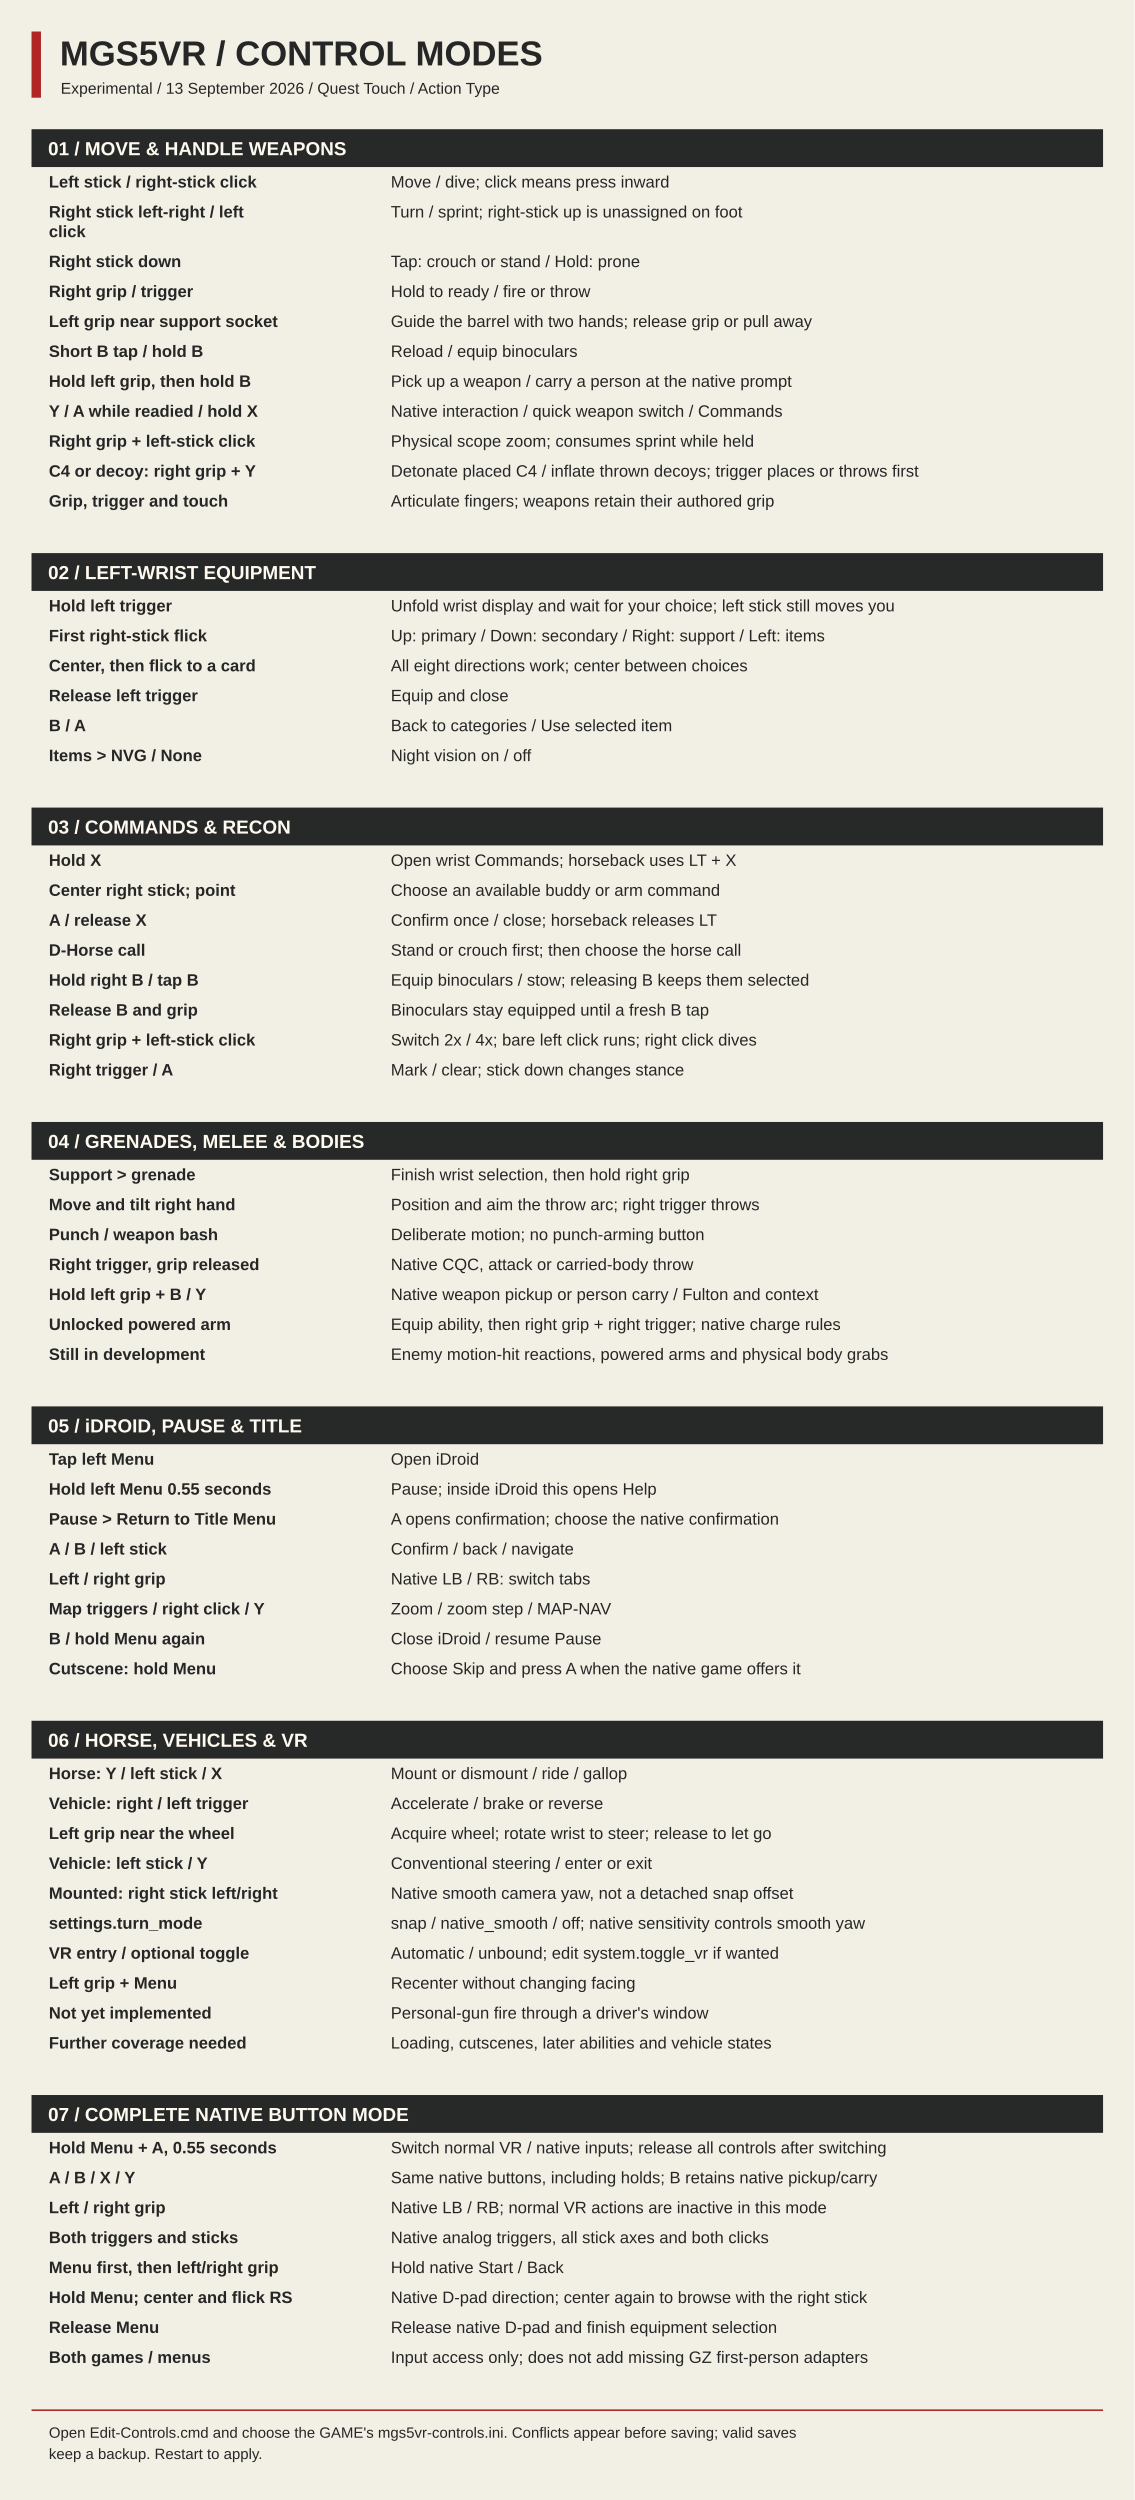
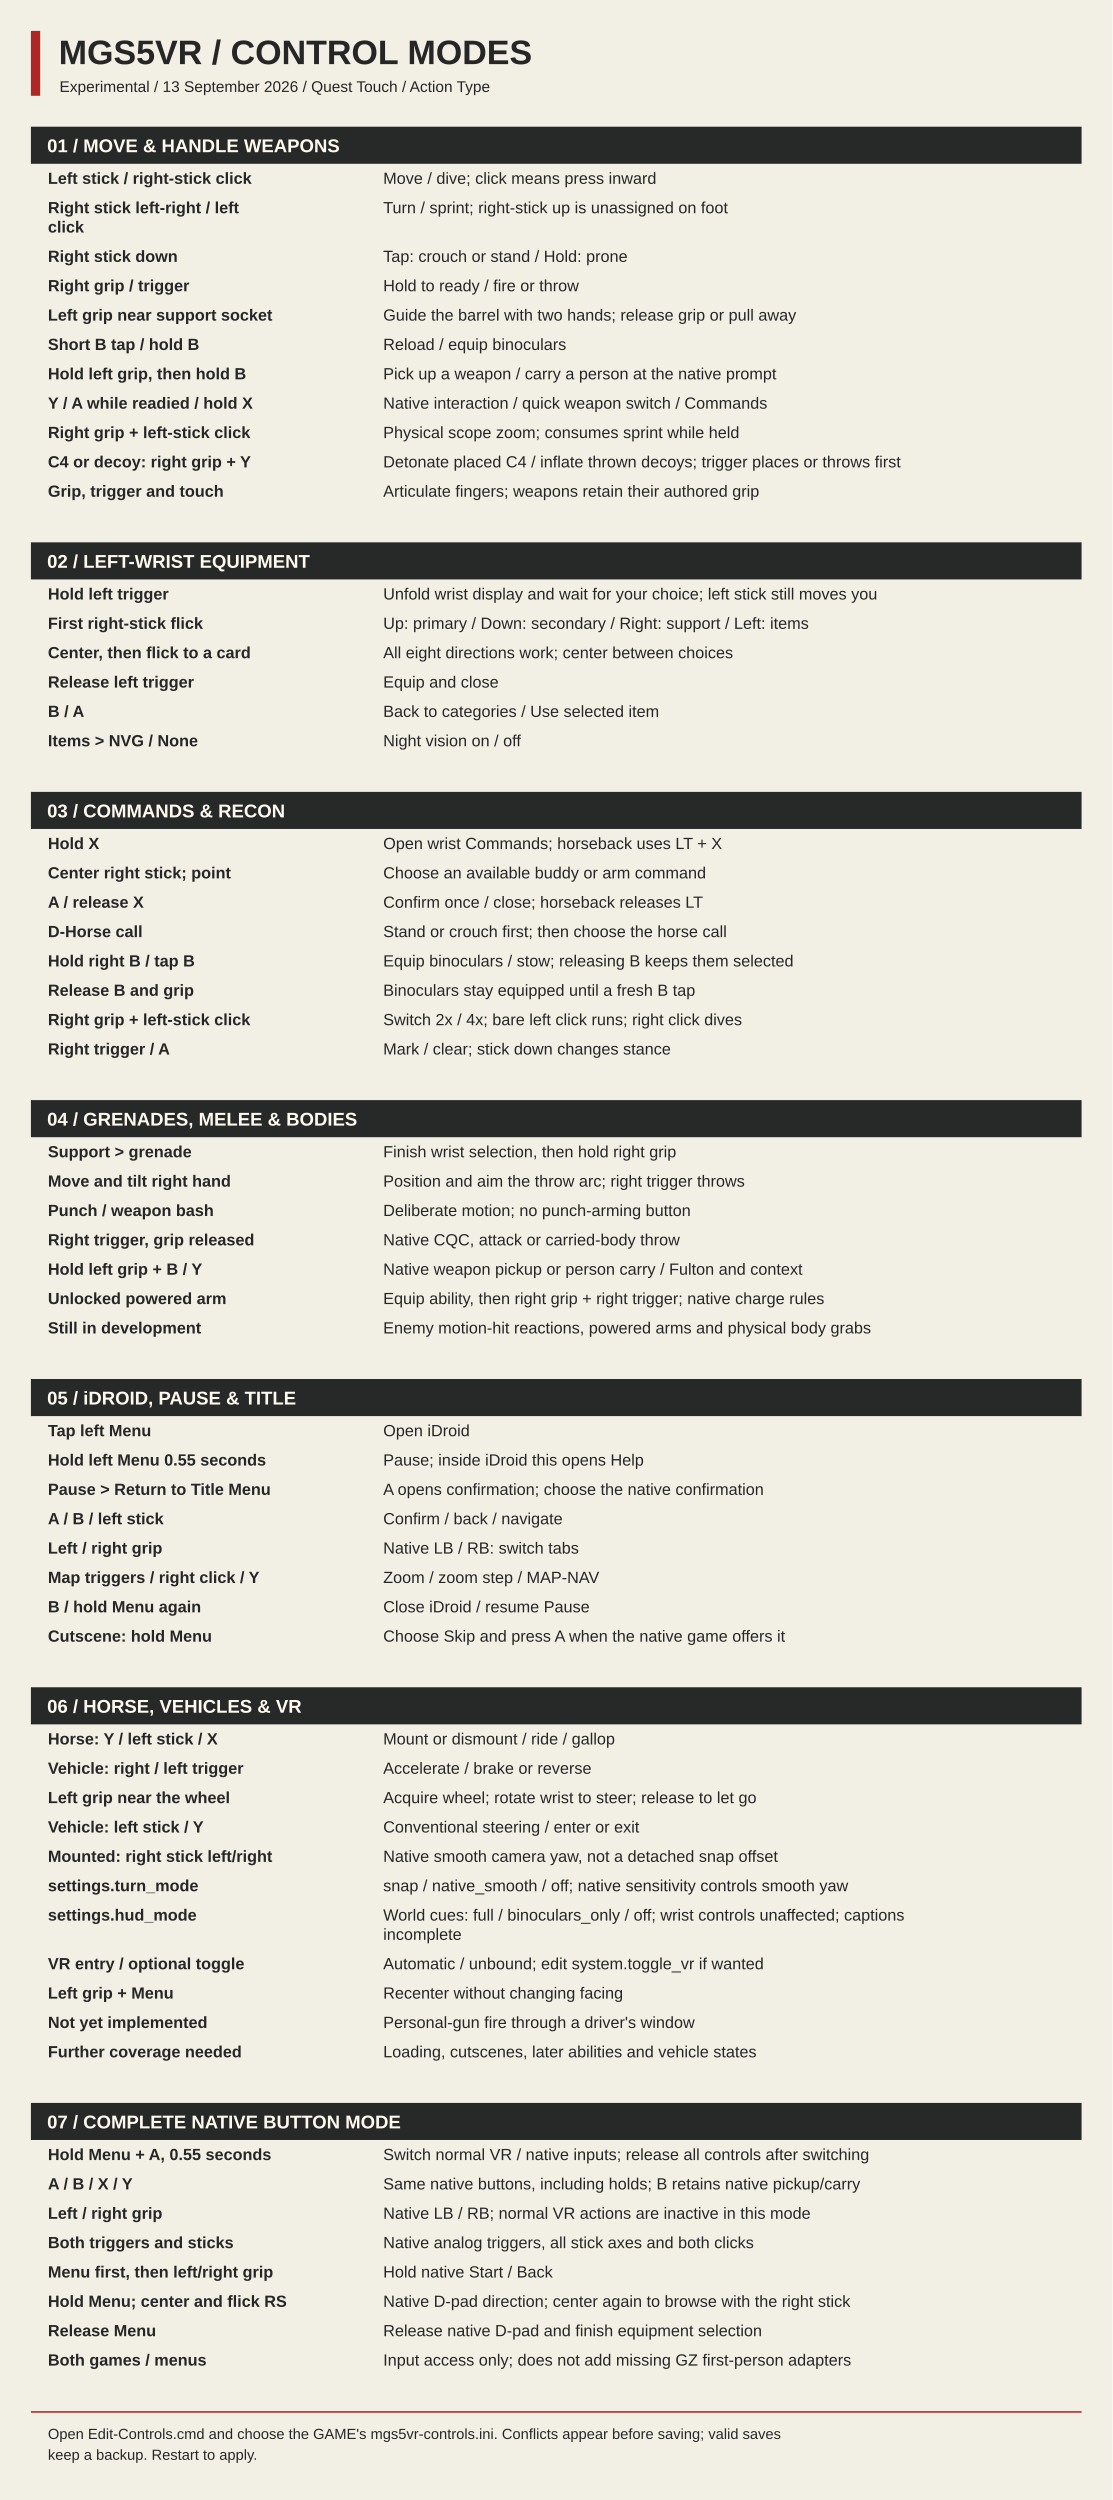
- <svg xmlns="http://www.w3.org/2000/svg" width="1440" height="3173" viewBox="0 0 1440 3173" role="img" aria-labelledby="title desc">
-   <rect width="1440" height="3173" fill="#f2efe5" />
+ <svg xmlns="http://www.w3.org/2000/svg" width="1440" height="3236" viewBox="0 0 1440 3236" role="img" aria-labelledby="title desc">
+   <rect width="1440" height="3236" fill="#f2efe5" />
  <g font-family="Arial, Helvetica, sans-serif">
    <rect x="40" y="40" width="12" height="84" fill="#af2624" />
    <text x="76" y="83" font-size="44" font-weight="900" fill="#252625">MGS5VR / CONTROL MODES</text>
    <text x="77" y="119" font-size="20" font-weight="400" fill="#252625">Experimental / 13 September 2026 / Quest Touch / Action Type</text>
    <rect x="40" y="164" width="1360" height="48" fill="#272928" />
    <text x="61" y="197" font-size="24" font-weight="800" fill="#fffaf0">01 / MOVE &amp; HANDLE WEAPONS</text>
    <text x="62" y="238" font-size="21" font-weight="700" fill="#252625">Left stick / right-stick click</text>
    <text x="496" y="238" font-size="21" font-weight="400" fill="#252625">Move / dive; click means press inward</text>
    <text x="62" y="276" font-size="21" font-weight="700" fill="#252625">Right stick left-right / left</text>
    <text x="62" y="301" font-size="21" font-weight="700" fill="#252625">click</text>
    <text x="496" y="276" font-size="21" font-weight="400" fill="#252625">Turn / sprint; right-stick up is unassigned on foot</text>
    <text x="62" y="339" font-size="21" font-weight="700" fill="#252625">Right stick down</text>
    <text x="496" y="339" font-size="21" font-weight="400" fill="#252625">Tap: crouch or stand / Hold: prone</text>
    <text x="62" y="377" font-size="21" font-weight="700" fill="#252625">Right grip / trigger</text>
    <text x="496" y="377" font-size="21" font-weight="400" fill="#252625">Hold to ready / fire or throw</text>
    <text x="62" y="415" font-size="21" font-weight="700" fill="#252625">Left grip near support socket</text>
    <text x="496" y="415" font-size="21" font-weight="400" fill="#252625">Guide the barrel with two hands; release grip or pull away</text>
    <text x="62" y="453" font-size="21" font-weight="700" fill="#252625">Short B tap / hold B</text>
    <text x="496" y="453" font-size="21" font-weight="400" fill="#252625">Reload / equip binoculars</text>
    <text x="62" y="491" font-size="21" font-weight="700" fill="#252625">Hold left grip, then hold B</text>
    <text x="496" y="491" font-size="21" font-weight="400" fill="#252625">Pick up a weapon / carry a person at the native prompt</text>
    <text x="62" y="529" font-size="21" font-weight="700" fill="#252625">Y / A while readied / hold X</text>
    <text x="496" y="529" font-size="21" font-weight="400" fill="#252625">Native interaction / quick weapon switch / Commands</text>
    <text x="62" y="567" font-size="21" font-weight="700" fill="#252625">Right grip + left-stick click</text>
    <text x="496" y="567" font-size="21" font-weight="400" fill="#252625">Physical scope zoom; consumes sprint while held</text>
    <text x="62" y="605" font-size="21" font-weight="700" fill="#252625">C4 or decoy: right grip + Y</text>
    <text x="496" y="605" font-size="21" font-weight="400" fill="#252625">Detonate placed C4 / inflate thrown decoys; trigger places or throws first</text>
    <text x="62" y="643" font-size="21" font-weight="700" fill="#252625">Grip, trigger and touch</text>
    <text x="496" y="643" font-size="21" font-weight="400" fill="#252625">Articulate fingers; weapons retain their authored grip</text>
    <rect x="40" y="702" width="1360" height="48" fill="#272928" />
    <text x="61" y="735" font-size="24" font-weight="800" fill="#fffaf0">02 / LEFT-WRIST EQUIPMENT</text>
    <text x="62" y="776" font-size="21" font-weight="700" fill="#252625">Hold left trigger</text>
    <text x="496" y="776" font-size="21" font-weight="400" fill="#252625">Unfold wrist display and wait for your choice; left stick still moves you</text>
    <text x="62" y="814" font-size="21" font-weight="700" fill="#252625">First right-stick flick</text>
    <text x="496" y="814" font-size="21" font-weight="400" fill="#252625">Up: primary / Down: secondary / Right: support / Left: items</text>
    <text x="62" y="852" font-size="21" font-weight="700" fill="#252625">Center, then flick to a card</text>
    <text x="496" y="852" font-size="21" font-weight="400" fill="#252625">All eight directions work; center between choices</text>
    <text x="62" y="890" font-size="21" font-weight="700" fill="#252625">Release left trigger</text>
    <text x="496" y="890" font-size="21" font-weight="400" fill="#252625">Equip and close</text>
    <text x="62" y="928" font-size="21" font-weight="700" fill="#252625">B / A</text>
    <text x="496" y="928" font-size="21" font-weight="400" fill="#252625">Back to categories / Use selected item</text>
    <text x="62" y="966" font-size="21" font-weight="700" fill="#252625">Items &gt; NVG / None</text>
    <text x="496" y="966" font-size="21" font-weight="400" fill="#252625">Night vision on / off</text>
    <rect x="40" y="1025" width="1360" height="48" fill="#272928" />
    <text x="61" y="1058" font-size="24" font-weight="800" fill="#fffaf0">03 / COMMANDS &amp; RECON</text>
    <text x="62" y="1099" font-size="21" font-weight="700" fill="#252625">Hold X</text>
    <text x="496" y="1099" font-size="21" font-weight="400" fill="#252625">Open wrist Commands; horseback uses LT + X</text>
    <text x="62" y="1137" font-size="21" font-weight="700" fill="#252625">Center right stick; point</text>
    <text x="496" y="1137" font-size="21" font-weight="400" fill="#252625">Choose an available buddy or arm command</text>
    <text x="62" y="1175" font-size="21" font-weight="700" fill="#252625">A / release X</text>
    <text x="496" y="1175" font-size="21" font-weight="400" fill="#252625">Confirm once / close; horseback releases LT</text>
    <text x="62" y="1213" font-size="21" font-weight="700" fill="#252625">D-Horse call</text>
    <text x="496" y="1213" font-size="21" font-weight="400" fill="#252625">Stand or crouch first; then choose the horse call</text>
    <text x="62" y="1251" font-size="21" font-weight="700" fill="#252625">Hold right B / tap B</text>
    <text x="496" y="1251" font-size="21" font-weight="400" fill="#252625">Equip binoculars / stow; releasing B keeps them selected</text>
    <text x="62" y="1289" font-size="21" font-weight="700" fill="#252625">Release B and grip</text>
    <text x="496" y="1289" font-size="21" font-weight="400" fill="#252625">Binoculars stay equipped until a fresh B tap</text>
    <text x="62" y="1327" font-size="21" font-weight="700" fill="#252625">Right grip + left-stick click</text>
    <text x="496" y="1327" font-size="21" font-weight="400" fill="#252625">Switch 2x / 4x; bare left click runs; right click dives</text>
    <text x="62" y="1365" font-size="21" font-weight="700" fill="#252625">Right trigger / A</text>
    <text x="496" y="1365" font-size="21" font-weight="400" fill="#252625">Mark / clear; stick down changes stance</text>
    <rect x="40" y="1424" width="1360" height="48" fill="#272928" />
    <text x="61" y="1457" font-size="24" font-weight="800" fill="#fffaf0">04 / GRENADES, MELEE &amp; BODIES</text>
    <text x="62" y="1498" font-size="21" font-weight="700" fill="#252625">Support &gt; grenade</text>
    <text x="496" y="1498" font-size="21" font-weight="400" fill="#252625">Finish wrist selection, then hold right grip</text>
    <text x="62" y="1536" font-size="21" font-weight="700" fill="#252625">Move and tilt right hand</text>
    <text x="496" y="1536" font-size="21" font-weight="400" fill="#252625">Position and aim the throw arc; right trigger throws</text>
    <text x="62" y="1574" font-size="21" font-weight="700" fill="#252625">Punch / weapon bash</text>
    <text x="496" y="1574" font-size="21" font-weight="400" fill="#252625">Deliberate motion; no punch-arming button</text>
    <text x="62" y="1612" font-size="21" font-weight="700" fill="#252625">Right trigger, grip released</text>
    <text x="496" y="1612" font-size="21" font-weight="400" fill="#252625">Native CQC, attack or carried-body throw</text>
    <text x="62" y="1650" font-size="21" font-weight="700" fill="#252625">Hold left grip + B / Y</text>
    <text x="496" y="1650" font-size="21" font-weight="400" fill="#252625">Native weapon pickup or person carry / Fulton and context</text>
    <text x="62" y="1688" font-size="21" font-weight="700" fill="#252625">Unlocked powered arm</text>
    <text x="496" y="1688" font-size="21" font-weight="400" fill="#252625">Equip ability, then right grip + right trigger; native charge rules</text>
    <text x="62" y="1726" font-size="21" font-weight="700" fill="#252625">Still in development</text>
    <text x="496" y="1726" font-size="21" font-weight="400" fill="#252625">Enemy motion-hit reactions, powered arms and physical body grabs</text>
    <rect x="40" y="1785" width="1360" height="48" fill="#272928" />
    <text x="61" y="1818" font-size="24" font-weight="800" fill="#fffaf0">05 / iDROID, PAUSE &amp; TITLE</text>
    <text x="62" y="1859" font-size="21" font-weight="700" fill="#252625">Tap left Menu</text>
    <text x="496" y="1859" font-size="21" font-weight="400" fill="#252625">Open iDroid</text>
    <text x="62" y="1897" font-size="21" font-weight="700" fill="#252625">Hold left Menu 0.55 seconds</text>
    <text x="496" y="1897" font-size="21" font-weight="400" fill="#252625">Pause; inside iDroid this opens Help</text>
    <text x="62" y="1935" font-size="21" font-weight="700" fill="#252625">Pause &gt; Return to Title Menu</text>
    <text x="496" y="1935" font-size="21" font-weight="400" fill="#252625">A opens confirmation; choose the native confirmation</text>
    <text x="62" y="1973" font-size="21" font-weight="700" fill="#252625">A / B / left stick</text>
    <text x="496" y="1973" font-size="21" font-weight="400" fill="#252625">Confirm / back / navigate</text>
    <text x="62" y="2011" font-size="21" font-weight="700" fill="#252625">Left / right grip</text>
    <text x="496" y="2011" font-size="21" font-weight="400" fill="#252625">Native LB / RB: switch tabs</text>
    <text x="62" y="2049" font-size="21" font-weight="700" fill="#252625">Map triggers / right click / Y</text>
    <text x="496" y="2049" font-size="21" font-weight="400" fill="#252625">Zoom / zoom step / MAP-NAV</text>
    <text x="62" y="2087" font-size="21" font-weight="700" fill="#252625">B / hold Menu again</text>
    <text x="496" y="2087" font-size="21" font-weight="400" fill="#252625">Close iDroid / resume Pause</text>
    <text x="62" y="2125" font-size="21" font-weight="700" fill="#252625">Cutscene: hold Menu</text>
    <text x="496" y="2125" font-size="21" font-weight="400" fill="#252625">Choose Skip and press A when the native game offers it</text>
    <rect x="40" y="2184" width="1360" height="48" fill="#272928" />
    <text x="61" y="2217" font-size="24" font-weight="800" fill="#fffaf0">06 / HORSE, VEHICLES &amp; VR</text>
    <text x="62" y="2258" font-size="21" font-weight="700" fill="#252625">Horse: Y / left stick / X</text>
    <text x="496" y="2258" font-size="21" font-weight="400" fill="#252625">Mount or dismount / ride / gallop</text>
    <text x="62" y="2296" font-size="21" font-weight="700" fill="#252625">Vehicle: right / left trigger</text>
    <text x="496" y="2296" font-size="21" font-weight="400" fill="#252625">Accelerate / brake or reverse</text>
    <text x="62" y="2334" font-size="21" font-weight="700" fill="#252625">Left grip near the wheel</text>
    <text x="496" y="2334" font-size="21" font-weight="400" fill="#252625">Acquire wheel; rotate wrist to steer; release to let go</text>
    <text x="62" y="2372" font-size="21" font-weight="700" fill="#252625">Vehicle: left stick / Y</text>
    <text x="496" y="2372" font-size="21" font-weight="400" fill="#252625">Conventional steering / enter or exit</text>
    <text x="62" y="2410" font-size="21" font-weight="700" fill="#252625">Mounted: right stick left/right</text>
    <text x="496" y="2410" font-size="21" font-weight="400" fill="#252625">Native smooth camera yaw, not a detached snap offset</text>
    <text x="62" y="2448" font-size="21" font-weight="700" fill="#252625">settings.turn_mode</text>
    <text x="496" y="2448" font-size="21" font-weight="400" fill="#252625">snap / native_smooth / off; native sensitivity controls smooth yaw</text>
-     <text x="62" y="2486" font-size="21" font-weight="700" fill="#252625">VR entry / optional toggle</text>
-     <text x="496" y="2486" font-size="21" font-weight="400" fill="#252625">Automatic / unbound; edit system.toggle_vr if wanted</text>
-     <text x="62" y="2524" font-size="21" font-weight="700" fill="#252625">Left grip + Menu</text>
-     <text x="496" y="2524" font-size="21" font-weight="400" fill="#252625">Recenter without changing facing</text>
-     <text x="62" y="2562" font-size="21" font-weight="700" fill="#252625">Not yet implemented</text>
-     <text x="496" y="2562" font-size="21" font-weight="400" fill="#252625">Personal-gun fire through a driver's window</text>
-     <text x="62" y="2600" font-size="21" font-weight="700" fill="#252625">Further coverage needed</text>
-     <text x="496" y="2600" font-size="21" font-weight="400" fill="#252625">Loading, cutscenes, later abilities and vehicle states</text>
-     <rect x="40" y="2659" width="1360" height="48" fill="#272928" />
-     <text x="61" y="2692" font-size="24" font-weight="800" fill="#fffaf0">07 / COMPLETE NATIVE BUTTON MODE</text>
-     <text x="62" y="2733" font-size="21" font-weight="700" fill="#252625">Hold Menu + A, 0.55 seconds</text>
-     <text x="496" y="2733" font-size="21" font-weight="400" fill="#252625">Switch normal VR / native inputs; release all controls after switching</text>
-     <text x="62" y="2771" font-size="21" font-weight="700" fill="#252625">A / B / X / Y</text>
-     <text x="496" y="2771" font-size="21" font-weight="400" fill="#252625">Same native buttons, including holds; B retains native pickup/carry</text>
-     <text x="62" y="2809" font-size="21" font-weight="700" fill="#252625">Left / right grip</text>
-     <text x="496" y="2809" font-size="21" font-weight="400" fill="#252625">Native LB / RB; normal VR actions are inactive in this mode</text>
-     <text x="62" y="2847" font-size="21" font-weight="700" fill="#252625">Both triggers and sticks</text>
-     <text x="496" y="2847" font-size="21" font-weight="400" fill="#252625">Native analog triggers, all stick axes and both clicks</text>
-     <text x="62" y="2885" font-size="21" font-weight="700" fill="#252625">Menu first, then left/right grip</text>
-     <text x="496" y="2885" font-size="21" font-weight="400" fill="#252625">Hold native Start / Back</text>
-     <text x="62" y="2923" font-size="21" font-weight="700" fill="#252625">Hold Menu; center and flick RS</text>
-     <text x="496" y="2923" font-size="21" font-weight="400" fill="#252625">Native D-pad direction; center again to browse with the right stick</text>
-     <text x="62" y="2961" font-size="21" font-weight="700" fill="#252625">Release Menu</text>
-     <text x="496" y="2961" font-size="21" font-weight="400" fill="#252625">Release native D-pad and finish equipment selection</text>
-     <text x="62" y="2999" font-size="21" font-weight="700" fill="#252625">Both games / menus</text>
-     <text x="496" y="2999" font-size="21" font-weight="400" fill="#252625">Input access only; does not add missing GZ first-person adapters</text>
-     <rect x="40" y="3058" width="1360" height="2" fill="#af2624" />
-     <text x="62" y="3094" font-size="19" font-weight="400" fill="#252625">Open Edit-Controls.cmd and choose the GAME's mgs5vr-controls.ini. Conflicts appear before saving; valid saves</text>
-     <text x="62" y="3121" font-size="19" font-weight="400" fill="#252625">keep a backup. Restart to apply.</text>
+     <text x="62" y="2486" font-size="21" font-weight="700" fill="#252625">settings.hud_mode</text>
+     <text x="496" y="2486" font-size="21" font-weight="400" fill="#252625">World cues: full / binoculars_only / off; wrist controls unaffected; captions</text>
+     <text x="496" y="2511" font-size="21" font-weight="400" fill="#252625">incomplete</text>
+     <text x="62" y="2549" font-size="21" font-weight="700" fill="#252625">VR entry / optional toggle</text>
+     <text x="496" y="2549" font-size="21" font-weight="400" fill="#252625">Automatic / unbound; edit system.toggle_vr if wanted</text>
+     <text x="62" y="2587" font-size="21" font-weight="700" fill="#252625">Left grip + Menu</text>
+     <text x="496" y="2587" font-size="21" font-weight="400" fill="#252625">Recenter without changing facing</text>
+     <text x="62" y="2625" font-size="21" font-weight="700" fill="#252625">Not yet implemented</text>
+     <text x="496" y="2625" font-size="21" font-weight="400" fill="#252625">Personal-gun fire through a driver's window</text>
+     <text x="62" y="2663" font-size="21" font-weight="700" fill="#252625">Further coverage needed</text>
+     <text x="496" y="2663" font-size="21" font-weight="400" fill="#252625">Loading, cutscenes, later abilities and vehicle states</text>
+     <rect x="40" y="2722" width="1360" height="48" fill="#272928" />
+     <text x="61" y="2755" font-size="24" font-weight="800" fill="#fffaf0">07 / COMPLETE NATIVE BUTTON MODE</text>
+     <text x="62" y="2796" font-size="21" font-weight="700" fill="#252625">Hold Menu + A, 0.55 seconds</text>
+     <text x="496" y="2796" font-size="21" font-weight="400" fill="#252625">Switch normal VR / native inputs; release all controls after switching</text>
+     <text x="62" y="2834" font-size="21" font-weight="700" fill="#252625">A / B / X / Y</text>
+     <text x="496" y="2834" font-size="21" font-weight="400" fill="#252625">Same native buttons, including holds; B retains native pickup/carry</text>
+     <text x="62" y="2872" font-size="21" font-weight="700" fill="#252625">Left / right grip</text>
+     <text x="496" y="2872" font-size="21" font-weight="400" fill="#252625">Native LB / RB; normal VR actions are inactive in this mode</text>
+     <text x="62" y="2910" font-size="21" font-weight="700" fill="#252625">Both triggers and sticks</text>
+     <text x="496" y="2910" font-size="21" font-weight="400" fill="#252625">Native analog triggers, all stick axes and both clicks</text>
+     <text x="62" y="2948" font-size="21" font-weight="700" fill="#252625">Menu first, then left/right grip</text>
+     <text x="496" y="2948" font-size="21" font-weight="400" fill="#252625">Hold native Start / Back</text>
+     <text x="62" y="2986" font-size="21" font-weight="700" fill="#252625">Hold Menu; center and flick RS</text>
+     <text x="496" y="2986" font-size="21" font-weight="400" fill="#252625">Native D-pad direction; center again to browse with the right stick</text>
+     <text x="62" y="3024" font-size="21" font-weight="700" fill="#252625">Release Menu</text>
+     <text x="496" y="3024" font-size="21" font-weight="400" fill="#252625">Release native D-pad and finish equipment selection</text>
+     <text x="62" y="3062" font-size="21" font-weight="700" fill="#252625">Both games / menus</text>
+     <text x="496" y="3062" font-size="21" font-weight="400" fill="#252625">Input access only; does not add missing GZ first-person adapters</text>
+     <rect x="40" y="3121" width="1360" height="2" fill="#af2624" />
+     <text x="62" y="3157" font-size="19" font-weight="400" fill="#252625">Open Edit-Controls.cmd and choose the GAME's mgs5vr-controls.ini. Conflicts appear before saving; valid saves</text>
+     <text x="62" y="3184" font-size="19" font-weight="400" fill="#252625">keep a backup. Restart to apply.</text>
  </g>
</svg>
